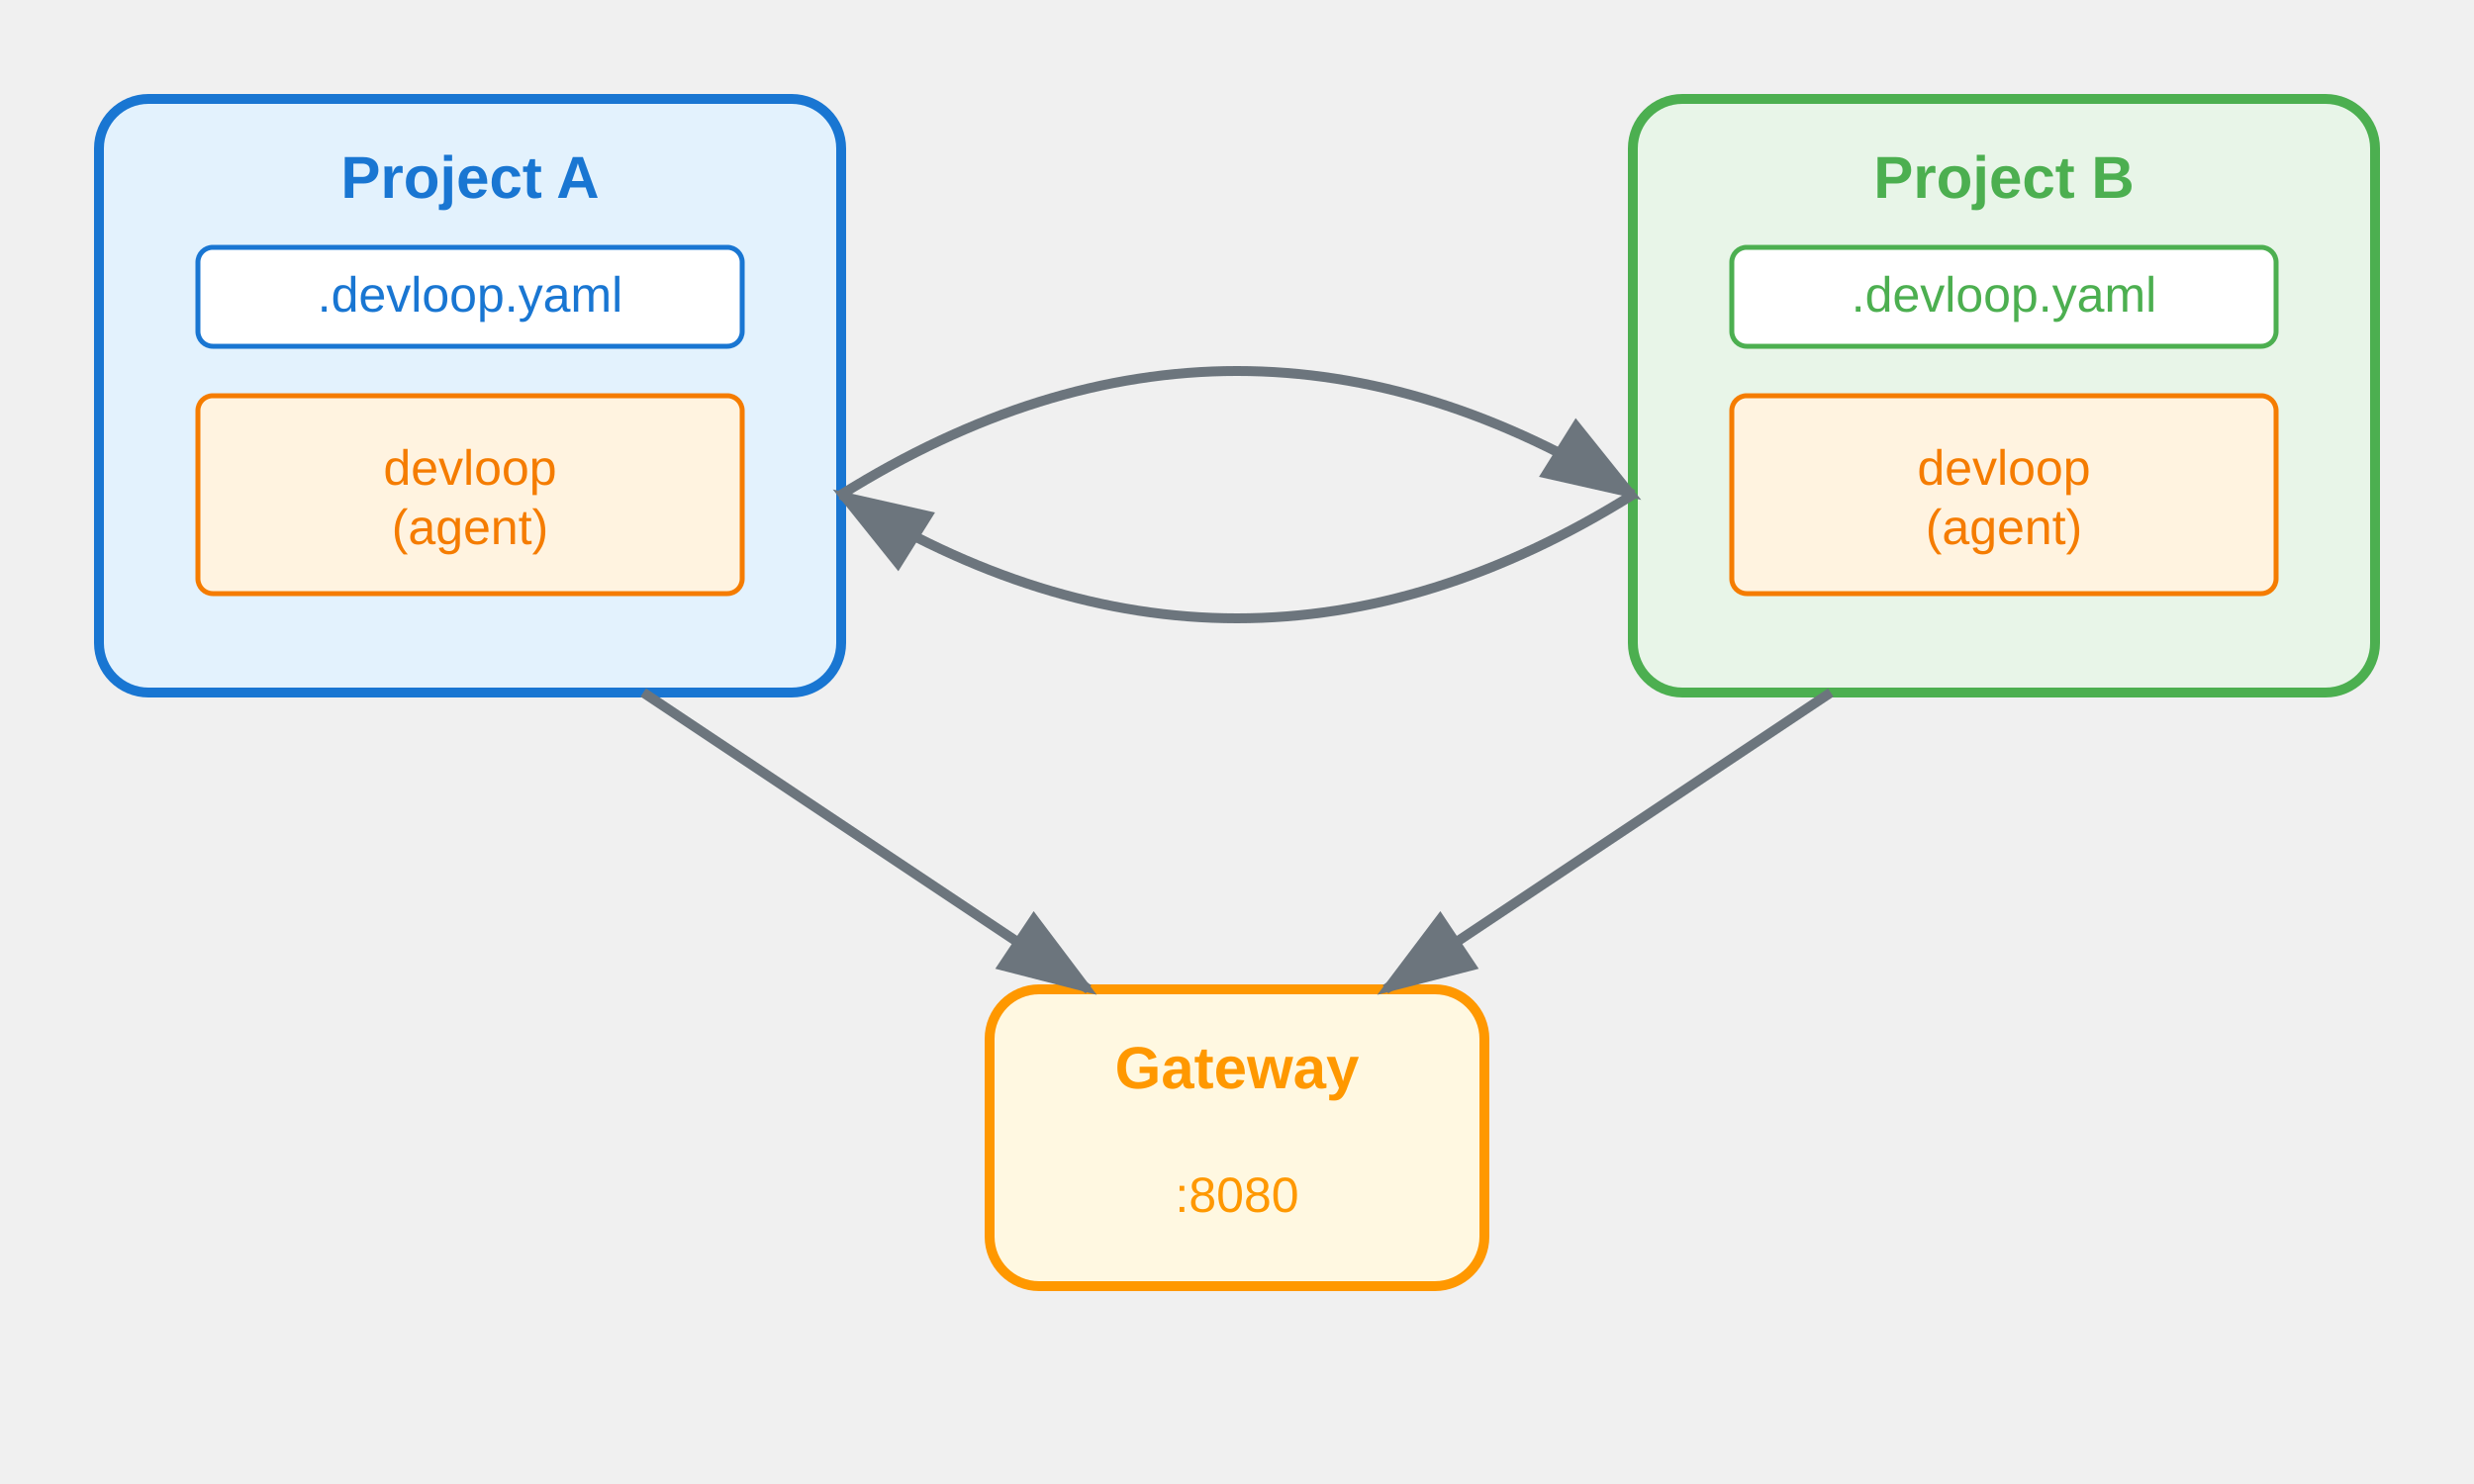
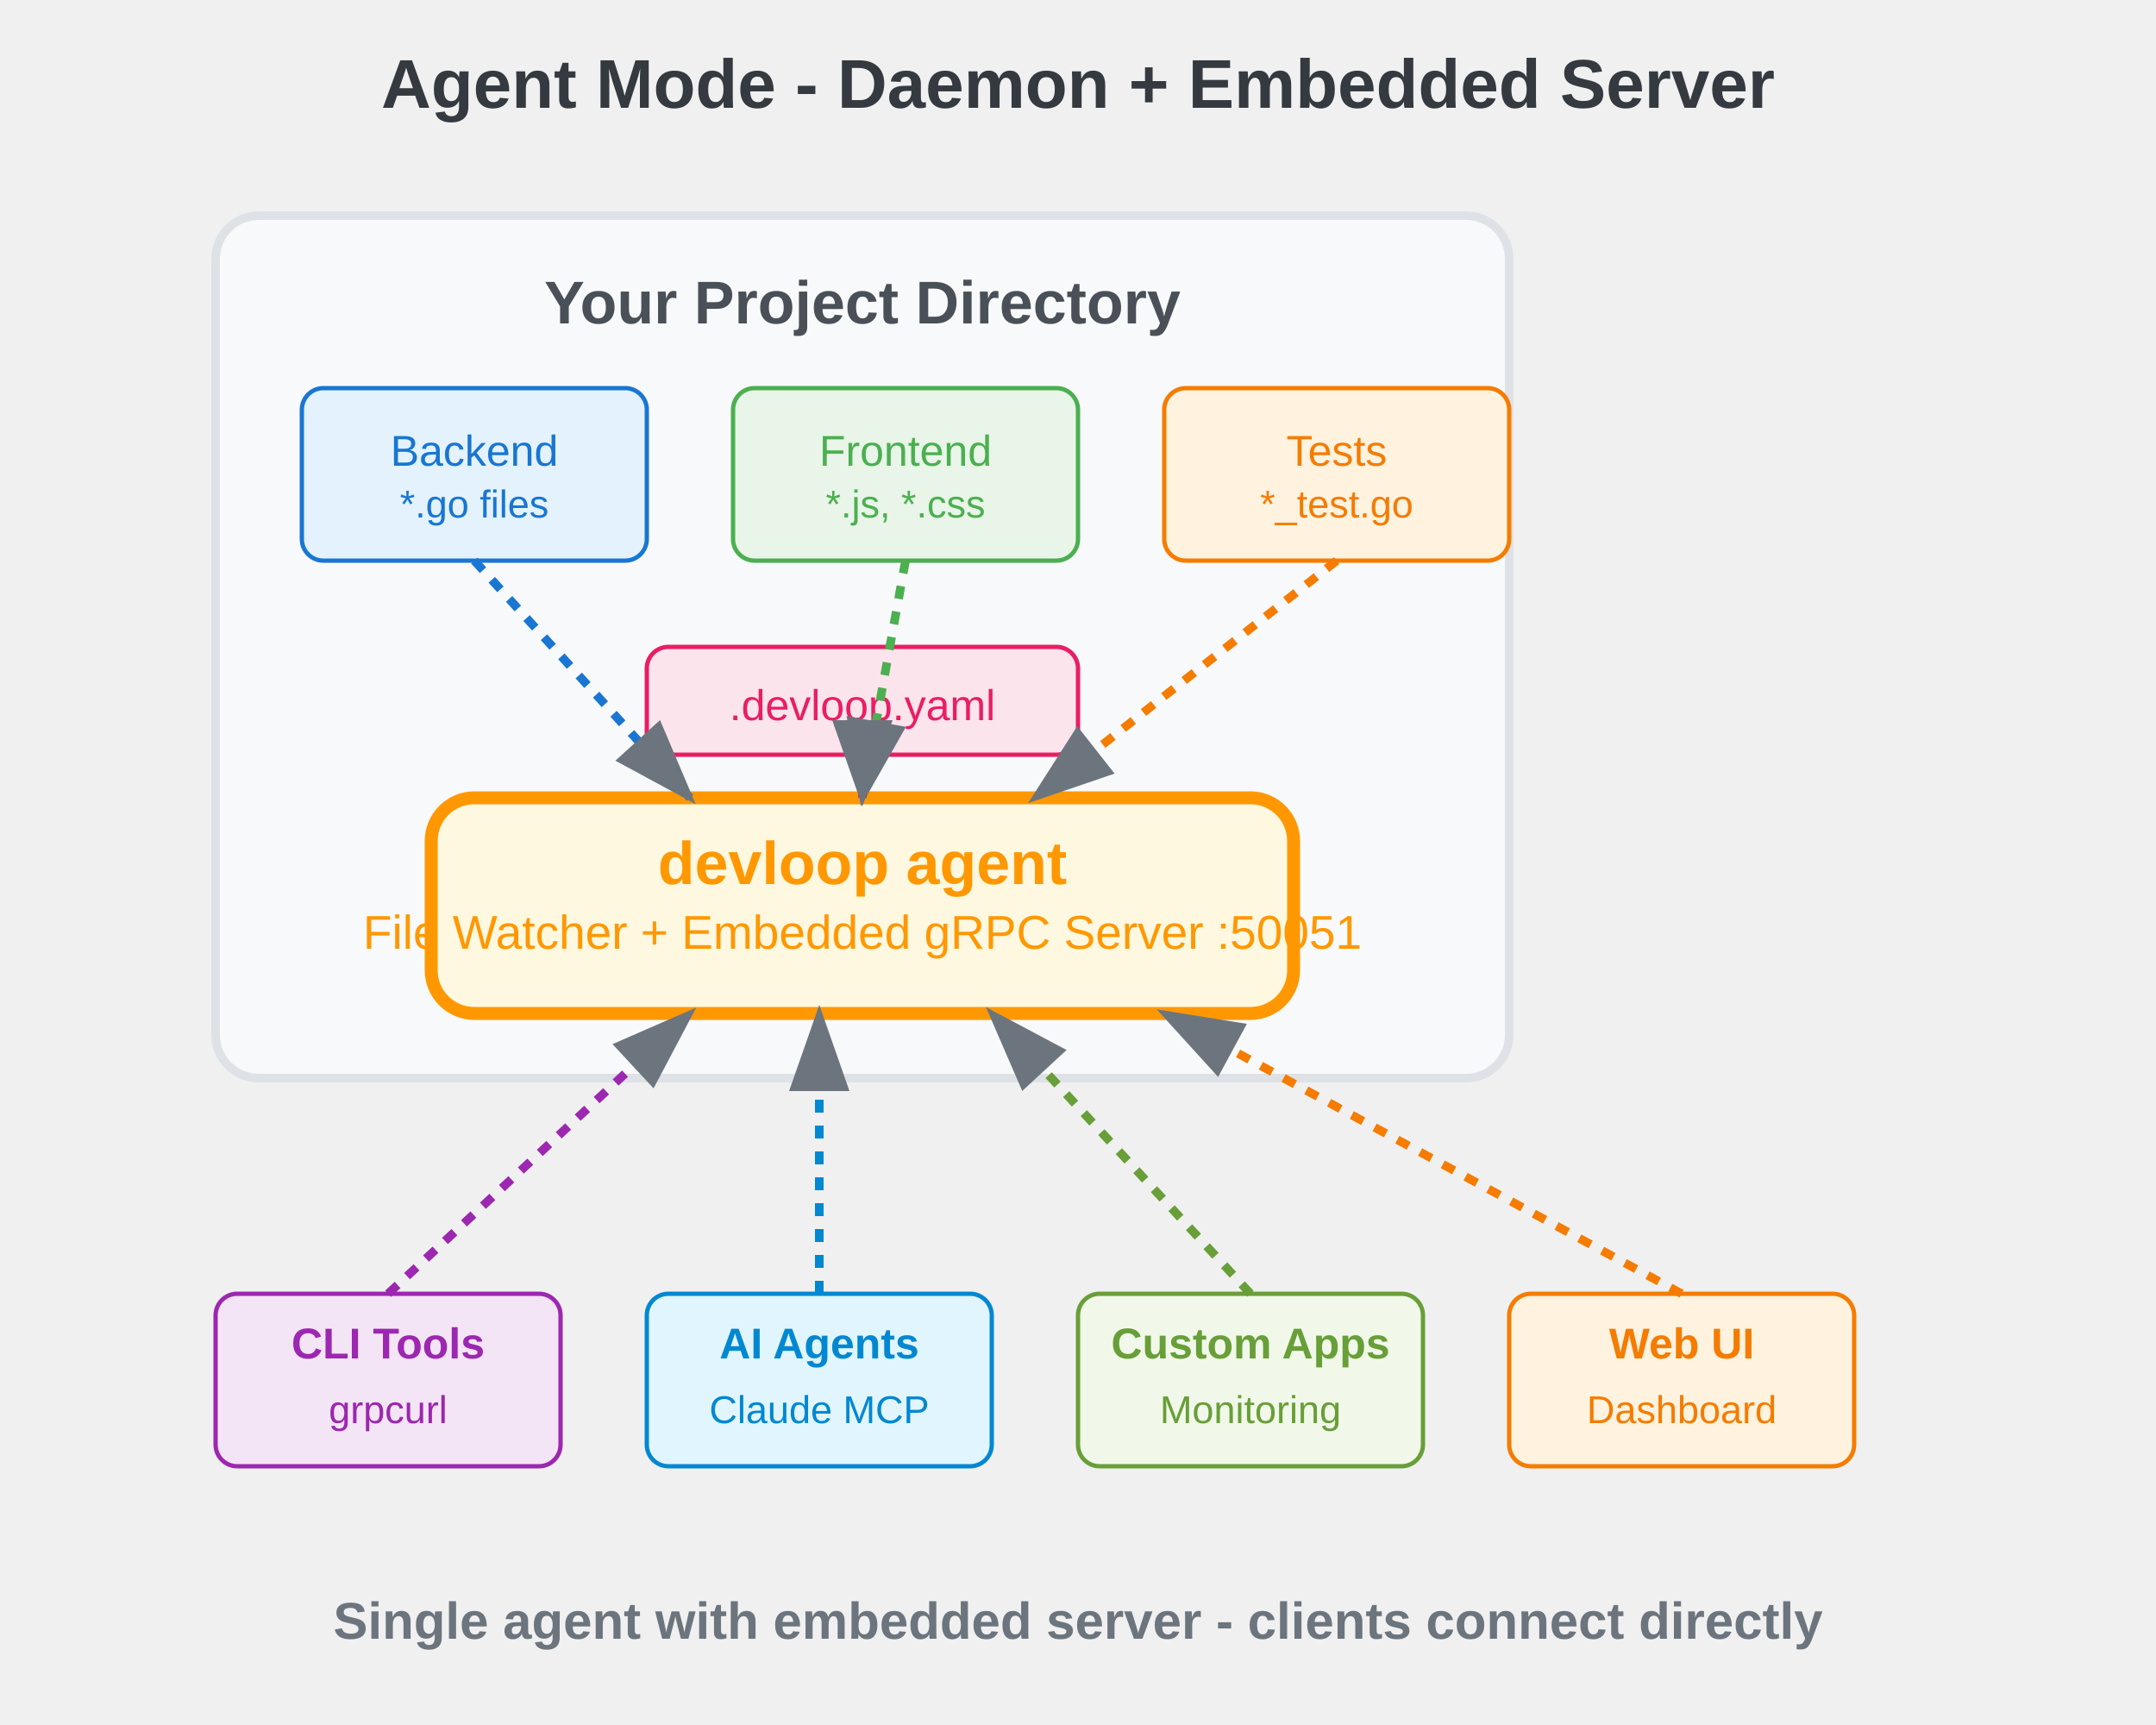
- <svg xmlns="http://www.w3.org/2000/svg" width="500" height="300">
-   <rect x="20" y="20" width="150" height="120" fill="#e3f2fd" stroke="#1976d2" stroke-width="2" rx="10" />
-   <text x="95" y="40" text-anchor="middle" font-family="Arial, sans-serif" font-size="12" font-weight="bold" fill="#1976d2">Project A</text>
-   <rect x="40" y="50" width="110" height="20" fill="#ffffff" stroke="#1976d2" stroke-width="1" rx="3" />
-   <text x="95" y="63" text-anchor="middle" font-family="Arial, sans-serif" font-size="10" fill="#1976d2">.devloop.yaml</text>
-   <rect x="40" y="80" width="110" height="40" fill="#fff3e0" stroke="#f57c00" stroke-width="1" rx="3" />
-   <text x="95" y="98" text-anchor="middle" font-family="Arial, sans-serif" font-size="10" fill="#f57c00">devloop</text>
-   <text x="95" y="110" text-anchor="middle" font-family="Arial, sans-serif" font-size="10" fill="#f57c00">(agent)</text>
-   <rect x="330" y="20" width="150" height="120" fill="#e8f5e8" stroke="#4caf50" stroke-width="2" rx="10" />
-   <text x="405" y="40" text-anchor="middle" font-family="Arial, sans-serif" font-size="12" font-weight="bold" fill="#4caf50">Project B</text>
-   <rect x="350" y="50" width="110" height="20" fill="#ffffff" stroke="#4caf50" stroke-width="1" rx="3" />
-   <text x="405" y="63" text-anchor="middle" font-family="Arial, sans-serif" font-size="10" fill="#4caf50">.devloop.yaml</text>
-   <rect x="350" y="80" width="110" height="40" fill="#fff3e0" stroke="#f57c00" stroke-width="1" rx="3" />
-   <text x="405" y="98" text-anchor="middle" font-family="Arial, sans-serif" font-size="10" fill="#f57c00">devloop</text>
-   <text x="405" y="110" text-anchor="middle" font-family="Arial, sans-serif" font-size="10" fill="#f57c00">(agent)</text>
-   <path d="M 170 100 Q 250 50 330 100" stroke="#6c757d" stroke-width="2" fill="none" marker-end="url(#arrowhead)" />
-   <path d="M 330 100 Q 250 150 170 100" stroke="#6c757d" stroke-width="2" fill="none" marker-end="url(#arrowhead)" />
-   <rect x="200" y="200" width="100" height="60" fill="#fff8e1" stroke="#ff9800" stroke-width="2" rx="10" />
-   <text x="250" y="220" text-anchor="middle" font-family="Arial, sans-serif" font-size="12" font-weight="bold" fill="#ff9800">Gateway</text>
-   <text x="250" y="245" text-anchor="middle" font-family="Arial, sans-serif" font-size="10" fill="#ff9800">:8080</text>
-   <path d="M 130 140 L 220 200" stroke="#6c757d" stroke-width="2" marker-end="url(#arrowhead)" />
-   <path d="M 370 140 L 280 200" stroke="#6c757d" stroke-width="2" marker-end="url(#arrowhead)" />
+ <svg xmlns="http://www.w3.org/2000/svg" width="500" height="400">
+   <text x="250" y="25" text-anchor="middle" font-family="Arial, sans-serif" font-size="16" font-weight="bold" fill="#343a40">Agent Mode - Daemon + Embedded Server</text>
+   <rect x="50" y="50" width="300" height="200" fill="#f8f9fa" stroke="#dee2e6" stroke-width="2" rx="10" />
+   <text x="200" y="75" text-anchor="middle" font-family="Arial, sans-serif" font-size="14" font-weight="bold" fill="#495057">Your Project Directory</text>
+   <rect x="70" y="90" width="80" height="40" fill="#e3f2fd" stroke="#1976d2" stroke-width="1" rx="5" />
+   <text x="110" y="108" text-anchor="middle" font-family="Arial, sans-serif" font-size="10" fill="#1976d2">Backend</text>
+   <text x="110" y="120" text-anchor="middle" font-family="Arial, sans-serif" font-size="9" fill="#1976d2">*.go files</text>
+   <rect x="170" y="90" width="80" height="40" fill="#e8f5e8" stroke="#4caf50" stroke-width="1" rx="5" />
+   <text x="210" y="108" text-anchor="middle" font-family="Arial, sans-serif" font-size="10" fill="#4caf50">Frontend</text>
+   <text x="210" y="120" text-anchor="middle" font-family="Arial, sans-serif" font-size="9" fill="#4caf50">*.js, *.css</text>
+   <rect x="270" y="90" width="80" height="40" fill="#fff3e0" stroke="#f57c00" stroke-width="1" rx="5" />
+   <text x="310" y="108" text-anchor="middle" font-family="Arial, sans-serif" font-size="10" fill="#f57c00">Tests</text>
+   <text x="310" y="120" text-anchor="middle" font-family="Arial, sans-serif" font-size="9" fill="#f57c00">*_test.go</text>
+   <rect x="150" y="150" width="100" height="25" fill="#fce4ec" stroke="#e91e63" stroke-width="1" rx="5" />
+   <text x="200" y="167" text-anchor="middle" font-family="Arial, sans-serif" font-size="10" fill="#e91e63">.devloop.yaml</text>
+   <rect x="100" y="185" width="200" height="50" fill="#fff8e1" stroke="#ff9800" stroke-width="3" rx="10" />
+   <text x="200" y="205" text-anchor="middle" font-family="Arial, sans-serif" font-size="14" font-weight="bold" fill="#ff9800">devloop agent</text>
+   <text x="200" y="220" text-anchor="middle" font-family="Arial, sans-serif" font-size="11" fill="#ff9800">File Watcher + Embedded gRPC Server :50051</text>
+   <path d="M 110 130 L 160 185" stroke="#1976d2" stroke-width="2" marker-end="url(#arrowhead)" stroke-dasharray="3,3" />
+   <path d="M 210 130 L 200 185" stroke="#4caf50" stroke-width="2" marker-end="url(#arrowhead)" stroke-dasharray="3,3" />
+   <path d="M 310 130 L 240 185" stroke="#f57c00" stroke-width="2" marker-end="url(#arrowhead)" stroke-dasharray="3,3" />
+   <path d="M 200 175 L 200 185" stroke="#e91e63" stroke-width="2" marker-end="url(#arrowhead)" />
+   <rect x="50" y="300" width="80" height="40" fill="#f3e5f5" stroke="#9c27b0" stroke-width="1" rx="5" />
+   <text x="90" y="315" text-anchor="middle" font-family="Arial, sans-serif" font-size="10" font-weight="bold" fill="#9c27b0">CLI Tools</text>
+   <text x="90" y="330" text-anchor="middle" font-family="Arial, sans-serif" font-size="9" fill="#9c27b0">grpcurl</text>
+   <rect x="150" y="300" width="80" height="40" fill="#e1f5fe" stroke="#0288d1" stroke-width="1" rx="5" />
+   <text x="190" y="315" text-anchor="middle" font-family="Arial, sans-serif" font-size="10" font-weight="bold" fill="#0288d1">AI Agents</text>
+   <text x="190" y="330" text-anchor="middle" font-family="Arial, sans-serif" font-size="9" fill="#0288d1">Claude MCP</text>
+   <rect x="250" y="300" width="80" height="40" fill="#f1f8e9" stroke="#689f38" stroke-width="1" rx="5" />
+   <text x="290" y="315" text-anchor="middle" font-family="Arial, sans-serif" font-size="10" font-weight="bold" fill="#689f38">Custom Apps</text>
+   <text x="290" y="330" text-anchor="middle" font-family="Arial, sans-serif" font-size="9" fill="#689f38">Monitoring</text>
+   <rect x="350" y="300" width="80" height="40" fill="#fff3e0" stroke="#f57c00" stroke-width="1" rx="5" />
+   <text x="390" y="315" text-anchor="middle" font-family="Arial, sans-serif" font-size="10" font-weight="bold" fill="#f57c00">Web UI</text>
+   <text x="390" y="330" text-anchor="middle" font-family="Arial, sans-serif" font-size="9" fill="#f57c00">Dashboard</text>
+   <path d="M 90 300 L 160 235" stroke="#9c27b0" stroke-width="2" marker-end="url(#arrowhead)" stroke-dasharray="3,3" />
+   <path d="M 190 300 L 190 235" stroke="#0288d1" stroke-width="2" marker-end="url(#arrowhead)" stroke-dasharray="3,3" />
+   <path d="M 290 300 L 230 235" stroke="#689f38" stroke-width="2" marker-end="url(#arrowhead)" stroke-dasharray="3,3" />
+   <path d="M 390 300 L 270 235" stroke="#f57c00" stroke-width="2" marker-end="url(#arrowhead)" stroke-dasharray="3,3" />
+   <text x="250" y="380" text-anchor="middle" font-family="Arial, sans-serif" font-size="12" font-weight="bold" fill="#6c757d">Single agent with embedded server - clients connect directly</text>
  <defs>
    <marker id="arrowhead" markerWidth="10" markerHeight="7" refX="9" refY="3.5" orient="auto">
      <polygon points="0 0, 10 3.5, 0 7" fill="#6c757d" />
    </marker>
  </defs>
</svg>
